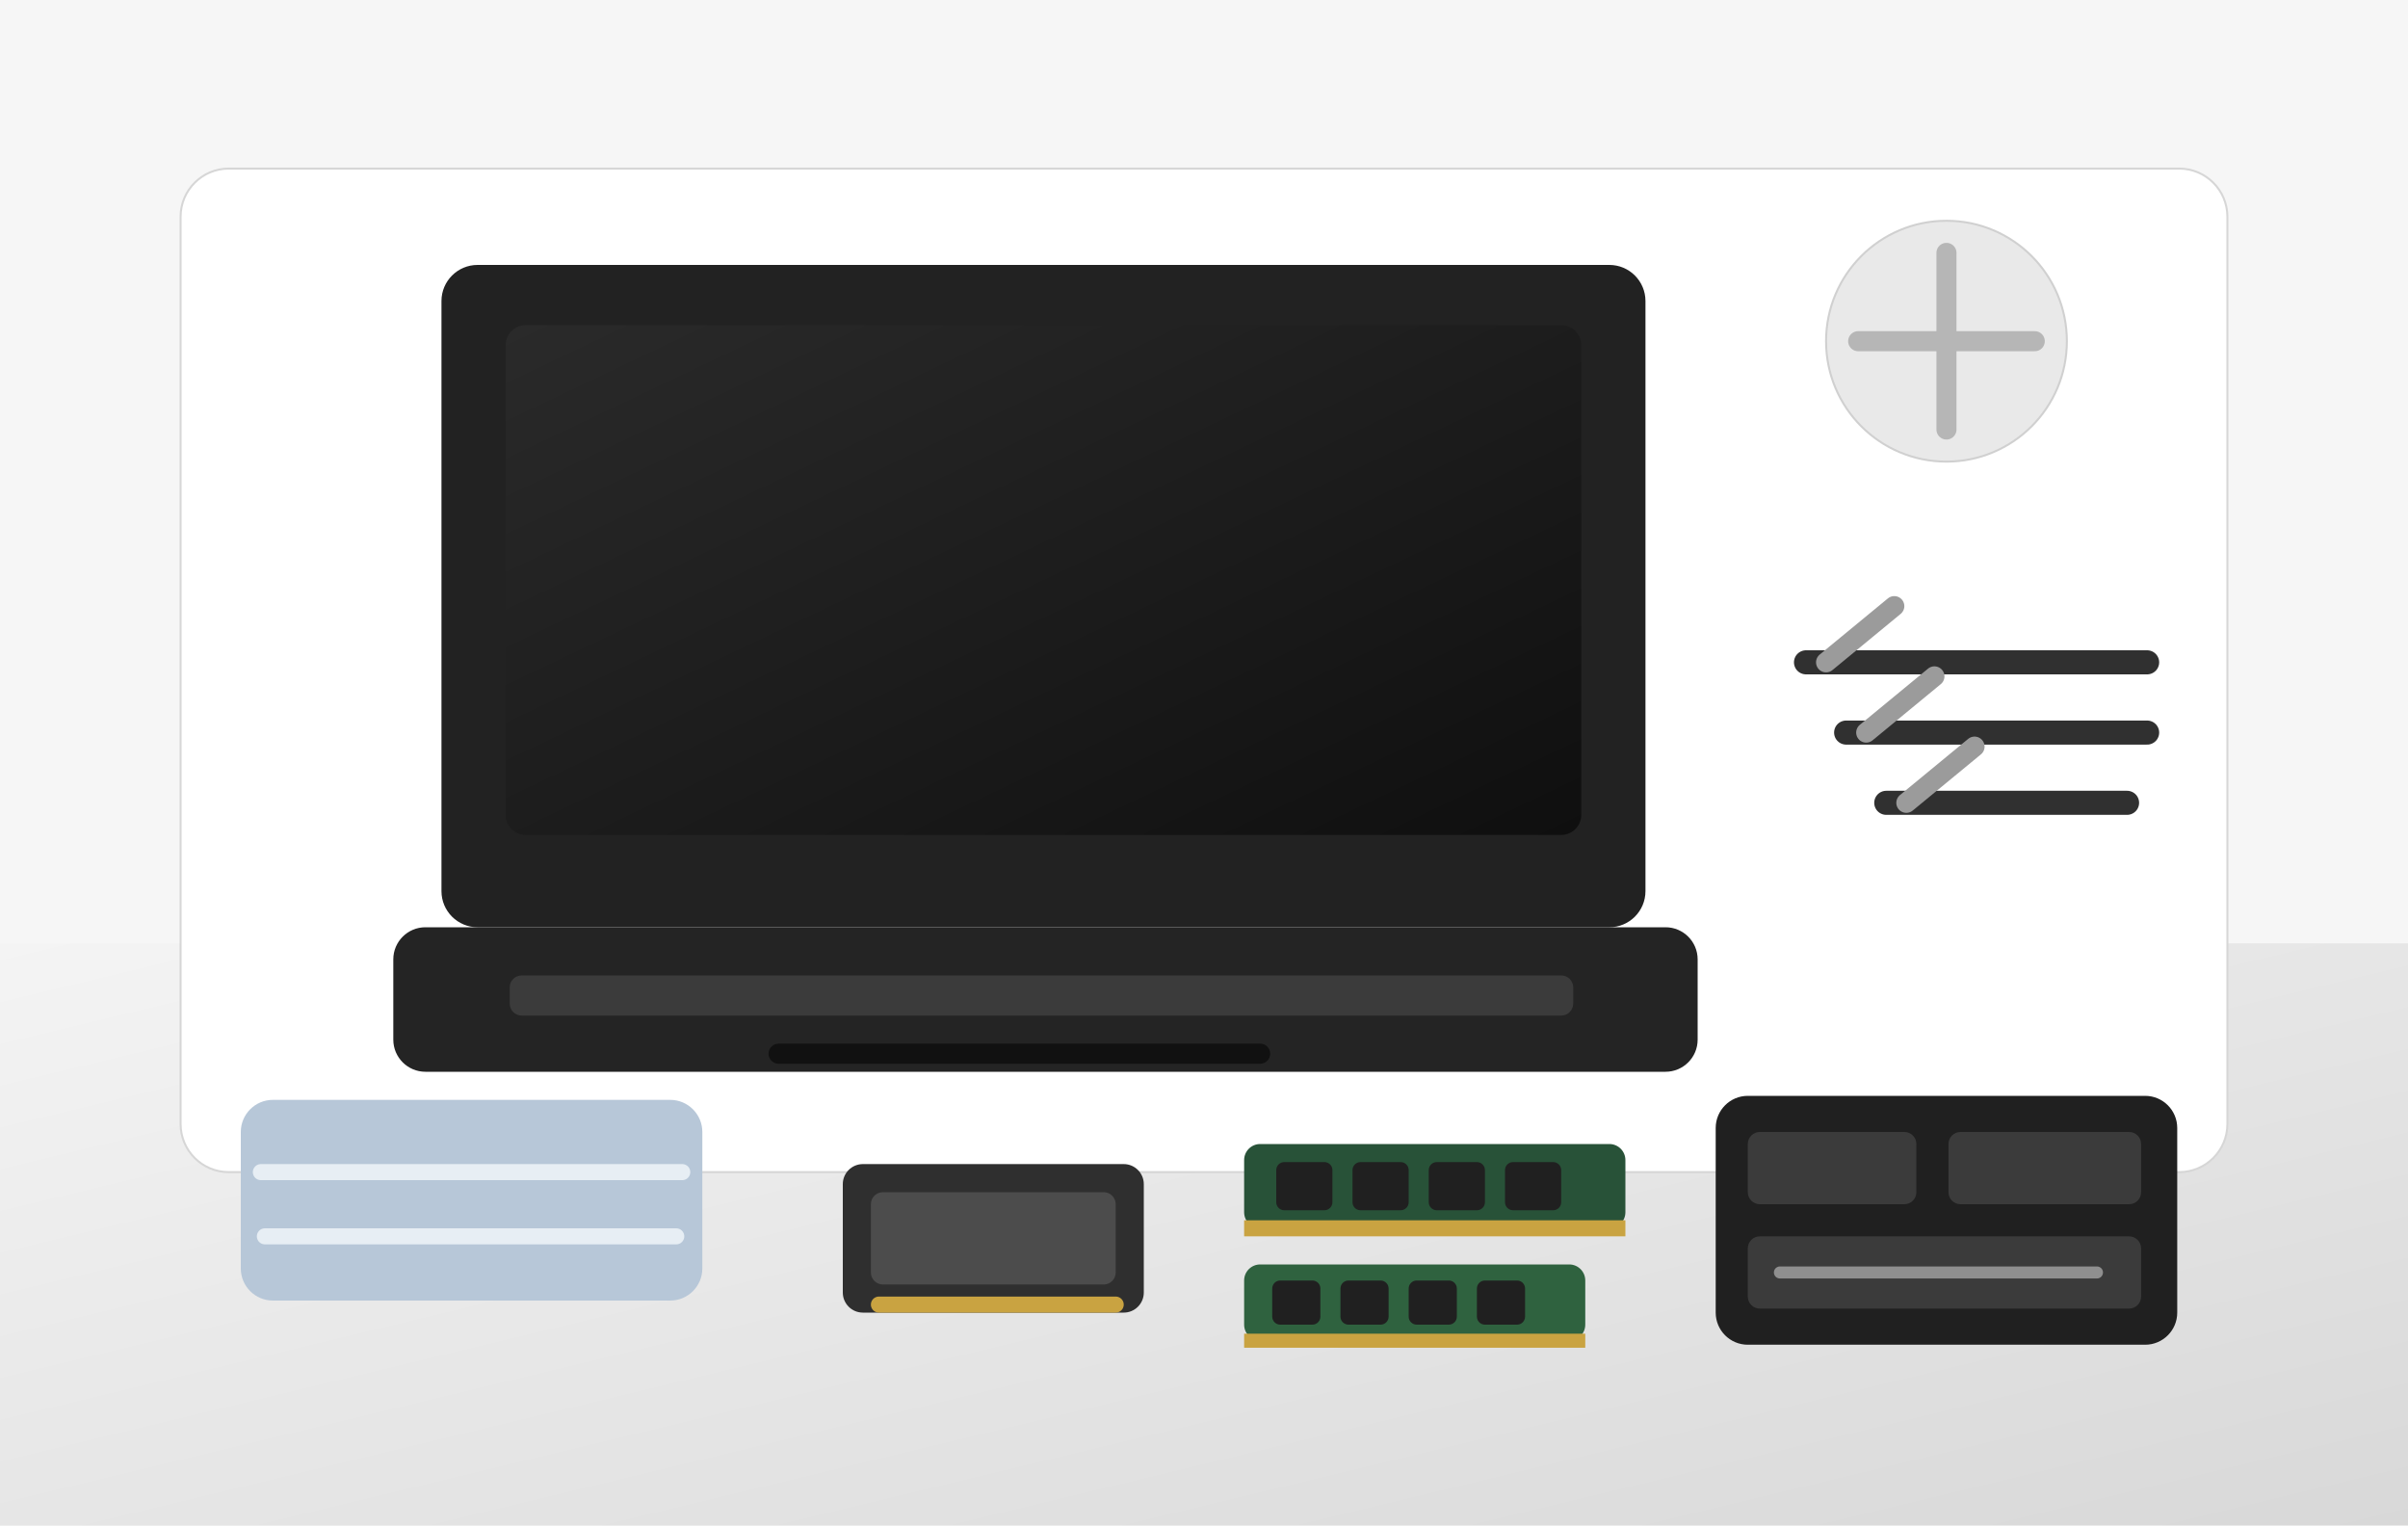
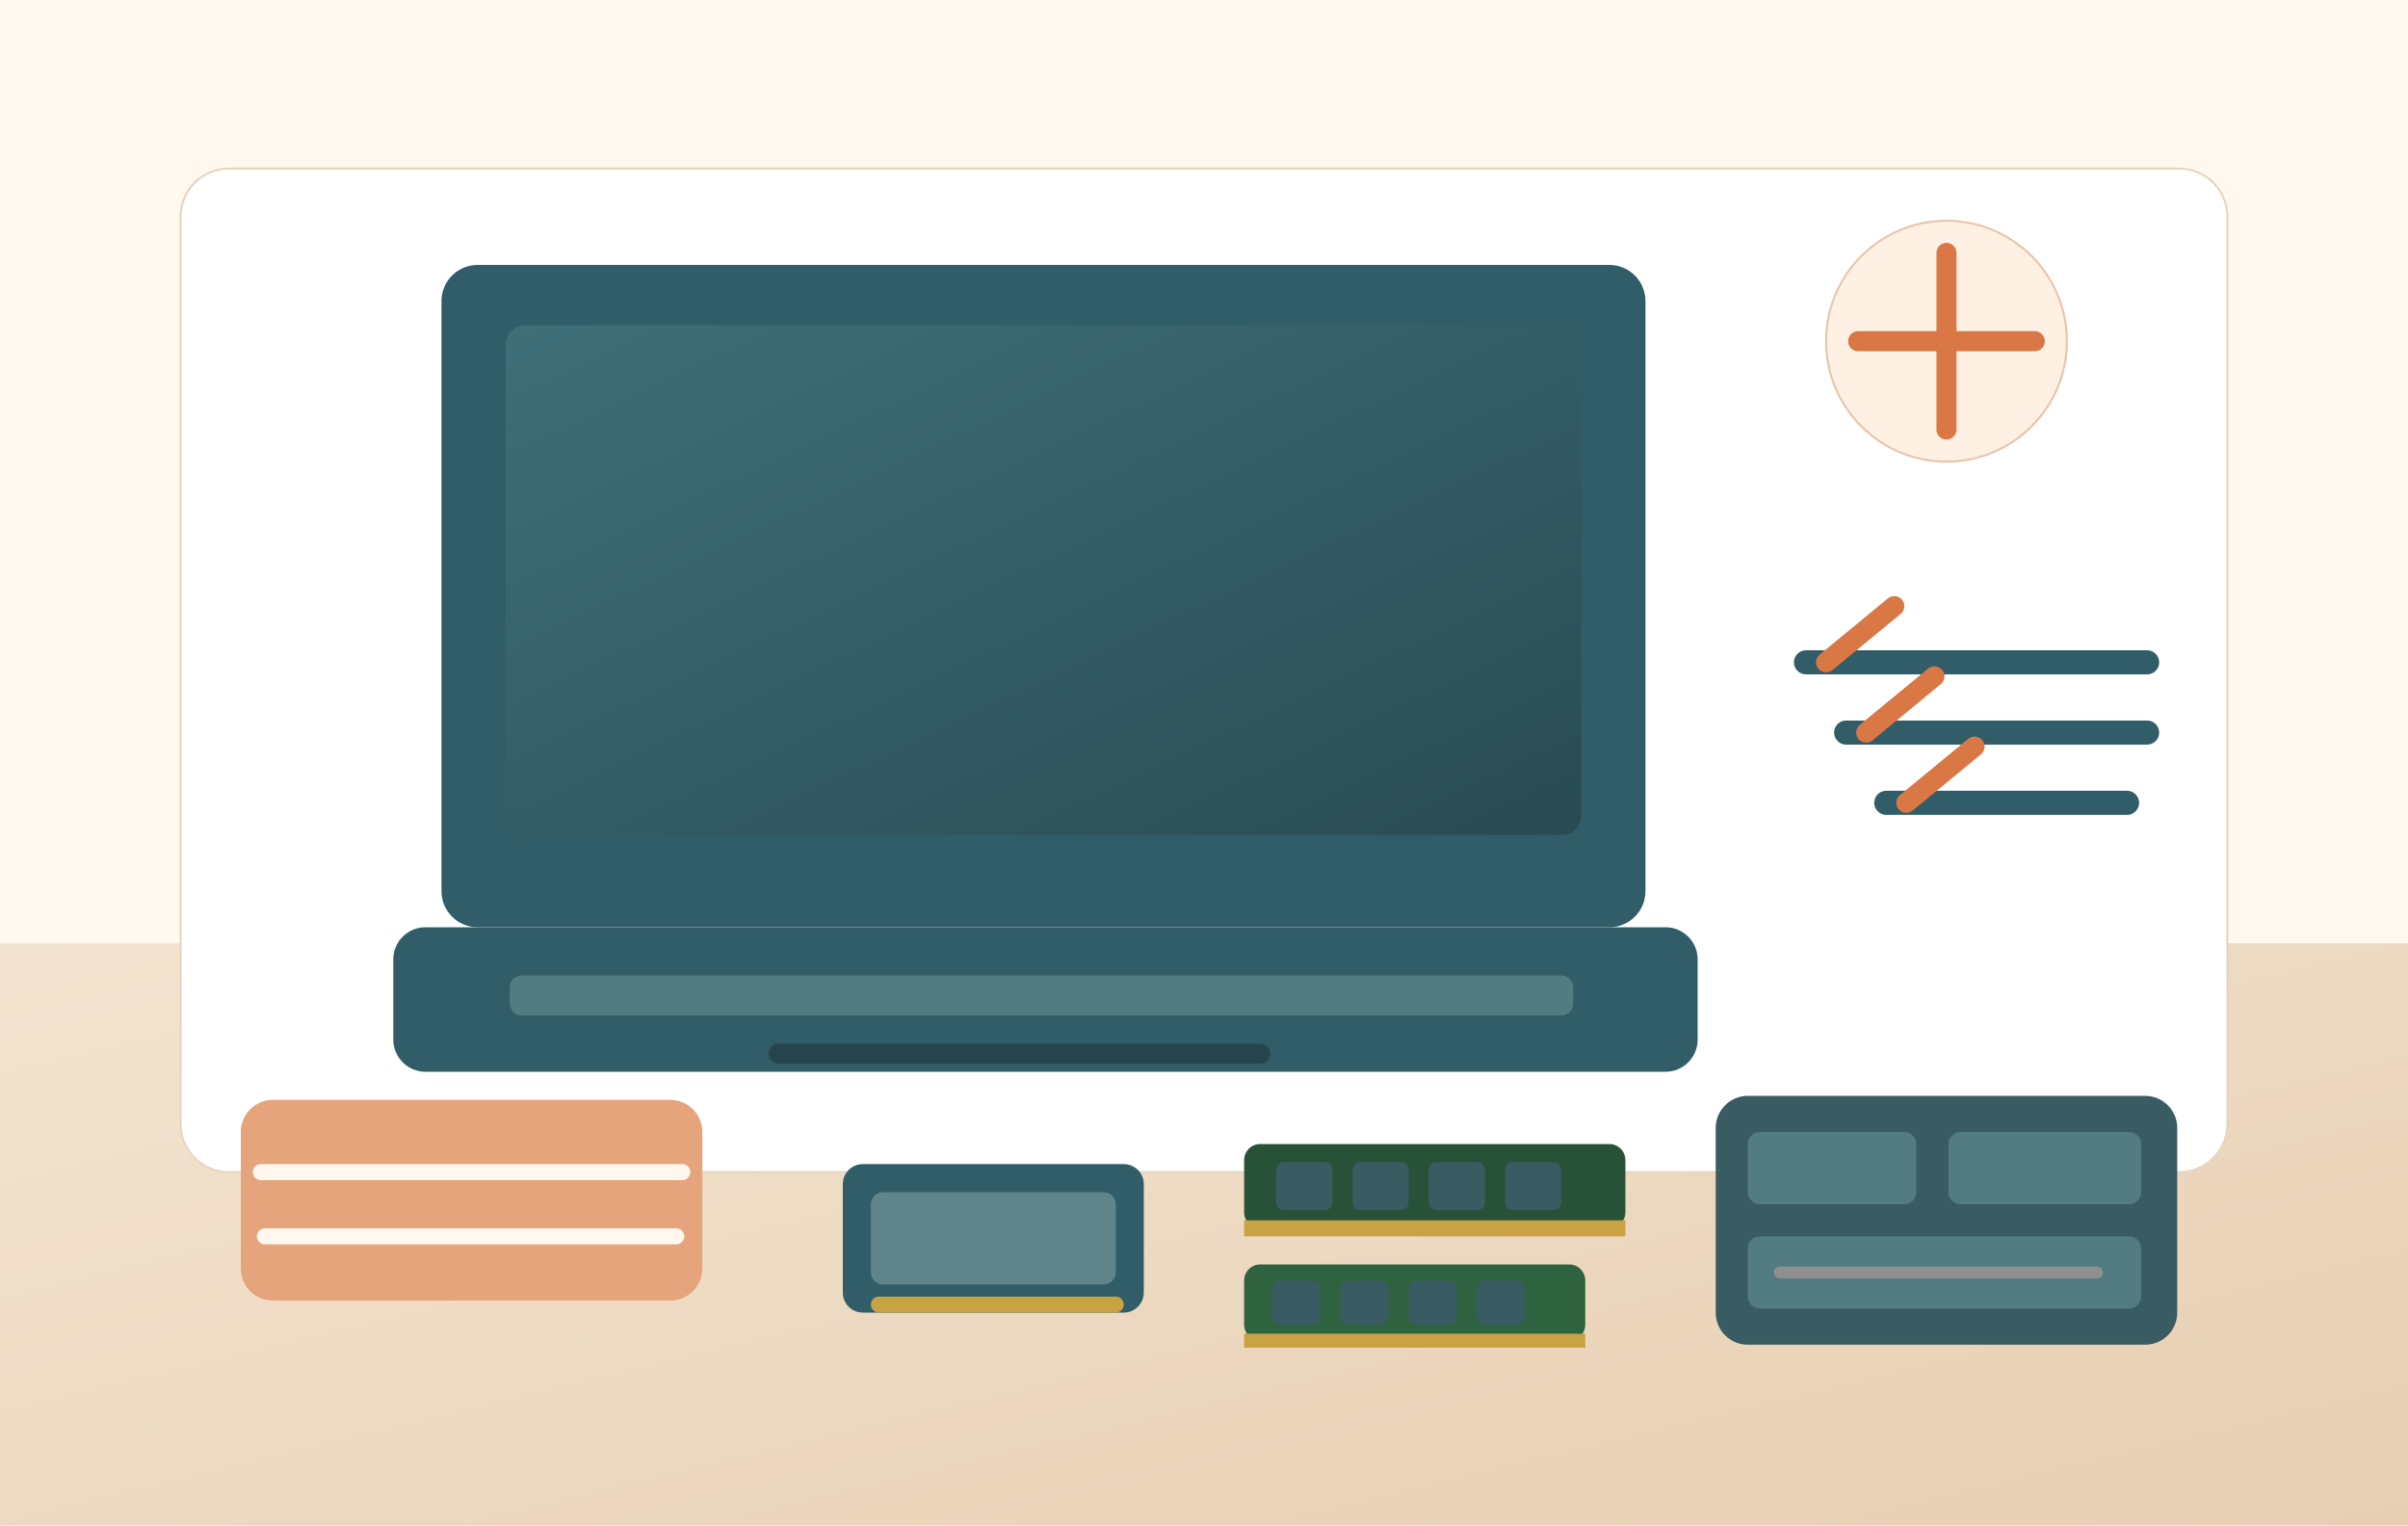
<svg xmlns="http://www.w3.org/2000/svg" viewBox="0 0 1200 760" role="img" aria-labelledby="title desc">
  <defs>
    <linearGradient id="screen" x1="0" y1="0" x2="1" y2="1">
-       <stop offset="0" stop-color="#2a2a2a" />
-       <stop offset="1" stop-color="#0f0f0f" />
+       <stop offset="0" stop-color="#3f6f78" />
+       <stop offset="1" stop-color="#294b53" />
    </linearGradient>
    <linearGradient id="desk" x1="0" y1="0" x2="1" y2="1">
-       <stop offset="0" stop-color="#f4f4f4" />
-       <stop offset="1" stop-color="#d8d8d8" />
+       <stop offset="0" stop-color="#f3e4d1" />
+       <stop offset="1" stop-color="#e7cfb2" />
    </linearGradient>
  </defs>
-   <rect width="1200" height="760" fill="#f6f6f6" />
+   <rect width="1200" height="760" fill="#fff8ee" />
  <rect x="0" y="470" width="1200" height="290" fill="url(#desk)" />
-   <rect x="90" y="84" width="1020" height="500" rx="24" fill="#fff" stroke="#d6d6d6" />
-   <rect x="220" y="132" width="600" height="330" rx="18" fill="#222" />
+   <rect x="90" y="84" width="1020" height="500" rx="24" fill="#fff" stroke="#e6d5c0" />
+   <rect x="220" y="132" width="600" height="330" rx="18" fill="#315d68" />
  <rect x="252" y="162" width="536" height="254" rx="10" fill="url(#screen)" />
-   <rect x="196" y="462" width="650" height="72" rx="16" fill="#242424" />
-   <rect x="254" y="486" width="530" height="20" rx="6" fill="#3b3b3b" />
-   <rect x="383" y="520" width="250" height="10" rx="5" fill="#111" />
-   <rect x="120" y="548" width="230" height="100" rx="16" fill="#b7c7d8" />
-   <path d="M130 584h210M132 616h205" stroke="#e7eef4" stroke-width="8" stroke-linecap="round" />
-   <rect x="420" y="580" width="150" height="74" rx="10" fill="#2f2f2f" />
-   <rect x="434" y="594" width="122" height="46" rx="6" fill="#4c4c4c" />
+   <rect x="196" y="462" width="650" height="72" rx="16" fill="#315d68" />
+   <rect x="254" y="486" width="530" height="20" rx="6" fill="#527b82" />
+   <rect x="383" y="520" width="250" height="10" rx="5" fill="#26444b" />
+   <rect x="120" y="548" width="230" height="100" rx="16" fill="#e5a47c" />
+   <path d="M130 584h210M132 616h205" stroke="#fff8ee" stroke-width="8" stroke-linecap="round" />
+   <rect x="420" y="580" width="150" height="74" rx="10" fill="#315d68" />
+   <rect x="434" y="594" width="122" height="46" rx="6" fill="#5f858b" />
  <path d="M438 650h118" stroke="#c9a341" stroke-width="8" stroke-linecap="round" />
  <g transform="translate(620 570)">
    <rect width="190" height="42" rx="8" fill="#285238" />
-     <rect x="16" y="9" width="28" height="24" rx="4" fill="#202020" />
-     <rect x="54" y="9" width="28" height="24" rx="4" fill="#202020" />
-     <rect x="92" y="9" width="28" height="24" rx="4" fill="#202020" />
-     <rect x="130" y="9" width="28" height="24" rx="4" fill="#202020" />
+     <rect x="16" y="9" width="28" height="24" rx="4" fill="#395c63" />
+     <rect x="54" y="9" width="28" height="24" rx="4" fill="#395c63" />
+     <rect x="92" y="9" width="28" height="24" rx="4" fill="#395c63" />
+     <rect x="130" y="9" width="28" height="24" rx="4" fill="#395c63" />
    <path d="M0 42h190" stroke="#c9a341" stroke-width="8" />
  </g>
  <g transform="translate(620 630)">
    <rect width="170" height="38" rx="8" fill="#2f623f" />
-     <rect x="14" y="8" width="24" height="22" rx="4" fill="#202020" />
-     <rect x="48" y="8" width="24" height="22" rx="4" fill="#202020" />
-     <rect x="82" y="8" width="24" height="22" rx="4" fill="#202020" />
-     <rect x="116" y="8" width="24" height="22" rx="4" fill="#202020" />
+     <rect x="14" y="8" width="24" height="22" rx="4" fill="#395c63" />
+     <rect x="48" y="8" width="24" height="22" rx="4" fill="#395c63" />
+     <rect x="82" y="8" width="24" height="22" rx="4" fill="#395c63" />
+     <rect x="116" y="8" width="24" height="22" rx="4" fill="#395c63" />
    <path d="M0 38h170" stroke="#c9a341" stroke-width="7" />
  </g>
  <g transform="translate(855 546)">
-     <rect width="230" height="124" rx="16" fill="#202020" />
-     <rect x="16" y="18" width="84" height="36" rx="6" fill="#3b3b3b" />
-     <rect x="116" y="18" width="96" height="36" rx="6" fill="#3b3b3b" />
-     <rect x="16" y="70" width="196" height="36" rx="6" fill="#3b3b3b" />
+     <rect width="230" height="124" rx="16" fill="#395c63" />
+     <rect x="16" y="18" width="84" height="36" rx="6" fill="#527b82" />
+     <rect x="116" y="18" width="96" height="36" rx="6" fill="#527b82" />
+     <rect x="16" y="70" width="196" height="36" rx="6" fill="#527b82" />
    <path d="M32 88h158" stroke="#8f8f8f" stroke-width="6" stroke-linecap="round" />
  </g>
-   <g stroke="#303030" stroke-width="12" stroke-linecap="round">
+   <g stroke="#315d68" stroke-width="12" stroke-linecap="round">
    <path d="M900 330h170" />
    <path d="M920 365h150" />
    <path d="M940 400h120" />
  </g>
-   <g stroke="#9b9b9b" stroke-width="10" stroke-linecap="round">
+   <g stroke="#d97745" stroke-width="10" stroke-linecap="round">
    <path d="M910 330l34-28" />
    <path d="M930 365l34-28" />
    <path d="M950 400l34-28" />
  </g>
-   <circle cx="970" cy="170" r="60" fill="#e9e9e9" stroke="#d0d0d0" />
-   <path d="M970 126v88M926 170h88" stroke="#b6b6b6" stroke-width="10" stroke-linecap="round" />
+   <circle cx="970" cy="170" r="60" fill="#fff0e4" stroke="#e8c4a9" />
+   <path d="M970 126v88M926 170h88" stroke="#d97745" stroke-width="10" stroke-linecap="round" />
</svg>
